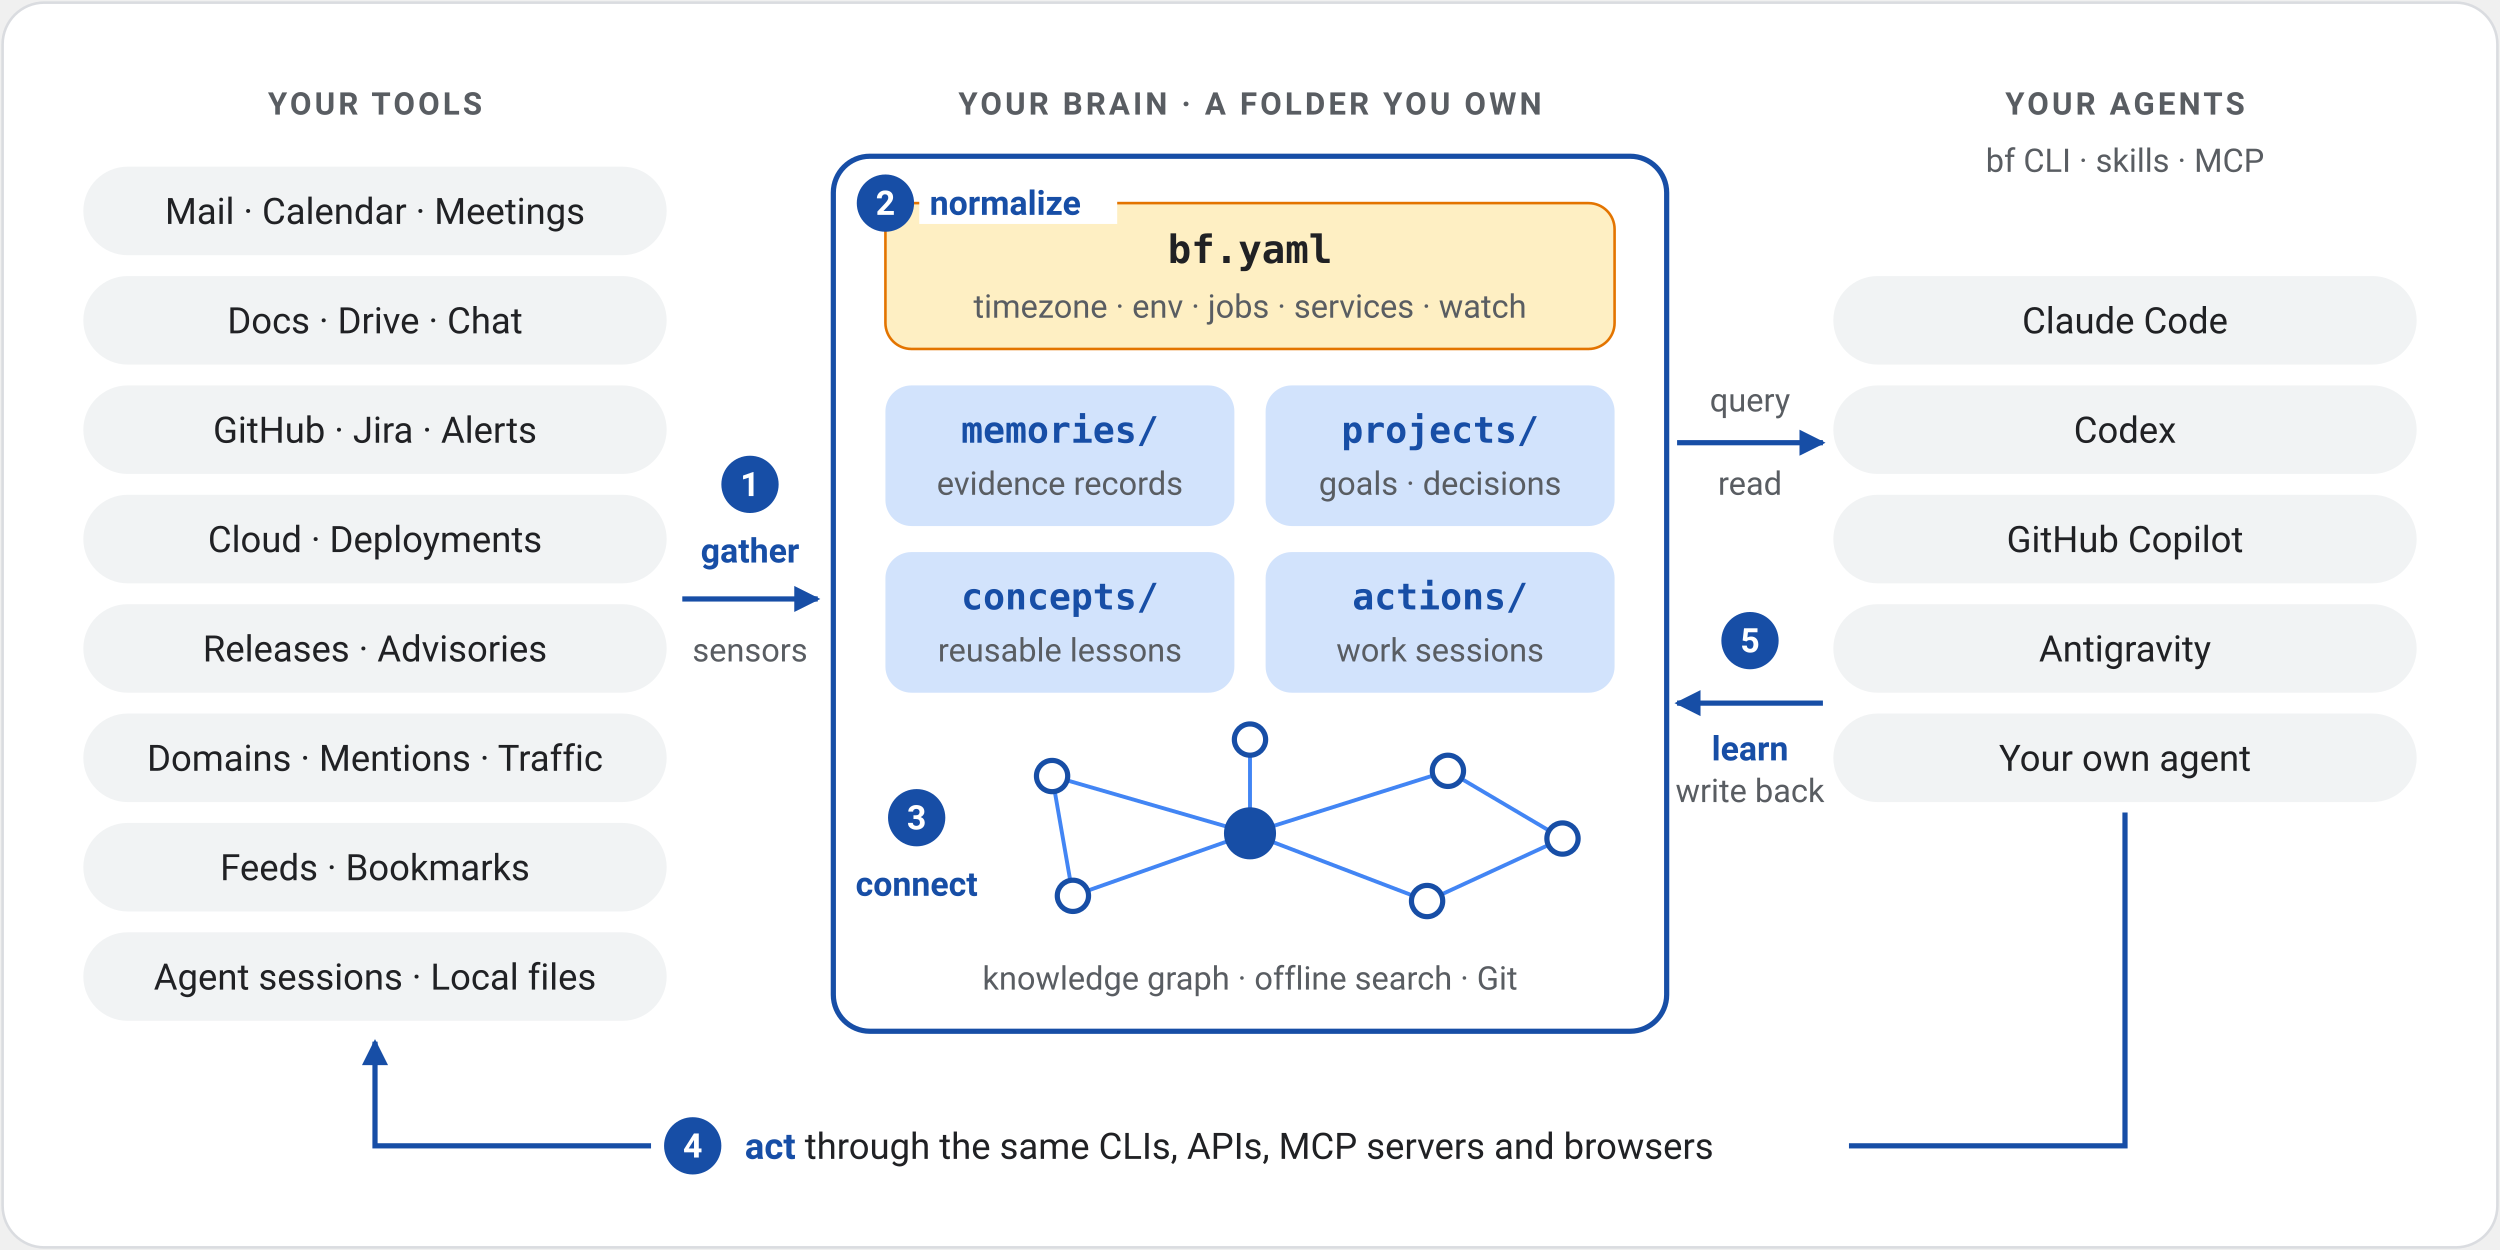
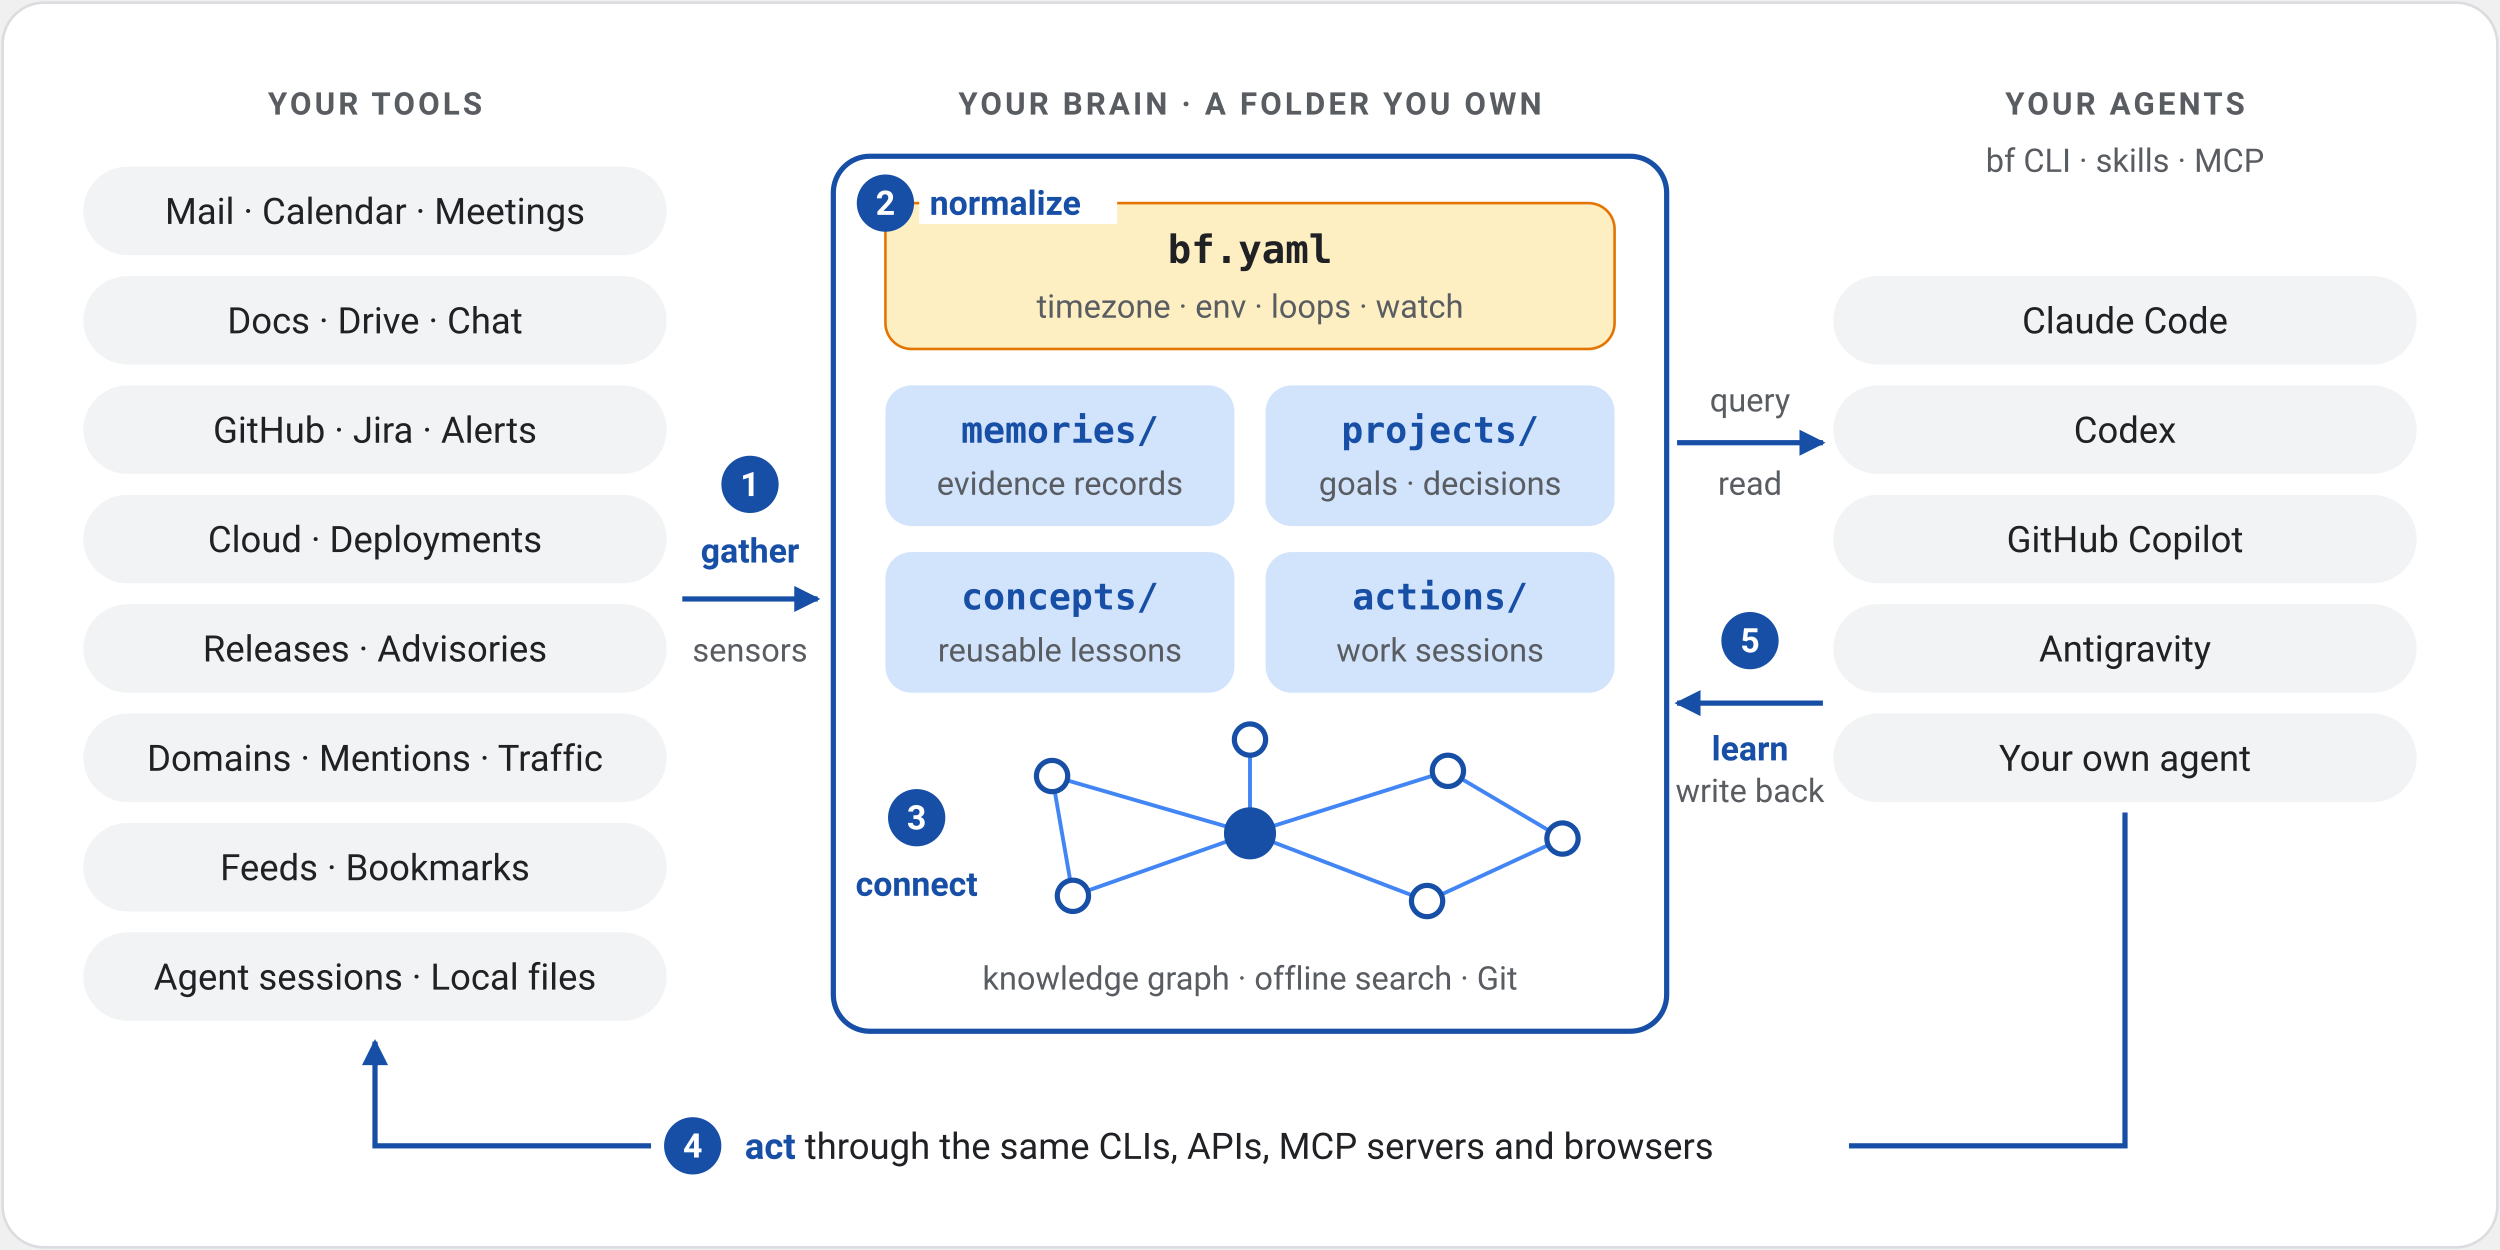
<svg xmlns="http://www.w3.org/2000/svg" width="960" height="480" viewBox="0 0 960 480" role="img" aria-labelledby="title desc">
  <defs>
    <marker id="arrow" viewBox="0 0 10 10" refX="9" refY="5" markerWidth="10" markerHeight="10" markerUnits="userSpaceOnUse" orient="auto-start-reverse">
      <path d="M0 0 L10 5 L0 10 Z" fill="#174EA6" />
    </marker>
    <style>
text { font-family: "Google Sans", "Google Sans Text", Roboto, "Segoe UI", Helvetica, Arial, sans-serif; fill: #202124; }
.code { font-family: "Google Sans Code", "JetBrains Mono", Menlo, Consolas, "DejaVu Sans Mono", monospace; }
.label { font-size: 12px; font-weight: 700; letter-spacing: 1.2px; fill: #595D62; }
.chip { fill: #F1F3F4; }
.chip-text { font-size: 14px; }
.muted { font-size: 12.5px; fill: #595D62; }
.folder { font-size: 14px; font-weight: 700; fill: #174EA6; }
.step { fill: #174EA6; }
.step-text { font-size: 13px; font-weight: 700; fill: #FFFFFF; }
.verb { font-size: 13px; font-weight: 700; fill: #174EA6; }
.flow { fill: none; stroke: #174EA6; stroke-width: 2; }
.edge { stroke: #4285F4; stroke-width: 1.5; }
</style>
  </defs>
  <rect x="1" y="1" width="958" height="478" rx="16" fill="#FFFFFF" stroke="#DADCE0" />
  <text class="label" x="144" y="44" text-anchor="middle">YOUR TOOLS</text>
  <g text-anchor="middle">
    <rect class="chip" x="32" y="64" width="224" height="34" rx="17" />
    <text class="chip-text" x="144" y="86">Mail · Calendar · Meetings</text>
    <rect class="chip" x="32" y="106" width="224" height="34" rx="17" />
    <text class="chip-text" x="144" y="128">Docs · Drive · Chat</text>
    <rect class="chip" x="32" y="148" width="224" height="34" rx="17" />
    <text class="chip-text" x="144" y="170">GitHub · Jira · Alerts</text>
    <rect class="chip" x="32" y="190" width="224" height="34" rx="17" />
    <text class="chip-text" x="144" y="212">Cloud · Deployments</text>
    <rect class="chip" x="32" y="232" width="224" height="34" rx="17" />
    <text class="chip-text" x="144" y="254">Releases · Advisories</text>
    <rect class="chip" x="32" y="274" width="224" height="34" rx="17" />
    <text class="chip-text" x="144" y="296">Domains · Mentions · Traffic</text>
    <rect class="chip" x="32" y="316" width="224" height="34" rx="17" />
    <text class="chip-text" x="144" y="338">Feeds · Bookmarks</text>
    <rect class="chip" x="32" y="358" width="224" height="34" rx="17" />
    <text class="chip-text" x="144" y="380">Agent sessions · Local files</text>
  </g>
  <circle class="step" cx="288" cy="186" r="11" />
  <text class="step-text" x="288" y="190.5" text-anchor="middle">1</text>
  <text class="verb" x="288" y="216" text-anchor="middle">gather</text>
  <line class="flow" x1="262" y1="230" x2="314" y2="230" marker-end="url(#arrow)" />
  <text class="muted" x="288" y="254" text-anchor="middle">sensors</text>
  <text class="label" x="480" y="44" text-anchor="middle">YOUR BRAIN · A FOLDER YOU OWN</text>
  <rect x="320" y="60" width="320" height="336" rx="14" fill="#FFFFFF" stroke="#174EA6" stroke-width="2" />
  <rect x="340" y="78" width="280" height="56" rx="10" fill="#FEEFC3" stroke="#E37400" />
  <text class="code" x="480" y="101" text-anchor="middle" style="font-size:15px;font-weight:700">bf.yaml</text>
-   <text class="muted" x="480" y="122" text-anchor="middle">timezone · env · jobs · services · watch</text>
+   <text class="muted" x="480" y="122" text-anchor="middle">timezone · env · loops · watch</text>
  <rect x="353" y="70" width="76" height="16" fill="#FFFFFF" />
  <text class="verb" x="357" y="82.5">normalize</text>
  <circle class="step" cx="340" cy="78" r="11" />
  <text class="step-text" x="340" y="82.5" text-anchor="middle">2</text>
  <g text-anchor="middle">
    <rect x="340" y="148" width="134" height="54" rx="10" fill="#D2E3FC" />
    <text class="code folder" x="407" y="170">memories/</text>
    <text class="muted" x="407" y="190">evidence records</text>
    <rect x="486" y="148" width="134" height="54" rx="10" fill="#D2E3FC" />
    <text class="code folder" x="553" y="170">projects/</text>
    <text class="muted" x="553" y="190">goals · decisions</text>
    <rect x="340" y="212" width="134" height="54" rx="10" fill="#D2E3FC" />
    <text class="code folder" x="407" y="234">concepts/</text>
    <text class="muted" x="407" y="254">reusable lessons</text>
    <rect x="486" y="212" width="134" height="54" rx="10" fill="#D2E3FC" />
    <text class="code folder" x="553" y="234">actions/</text>
    <text class="muted" x="553" y="254">work sessions</text>
  </g>
  <g>
    <line class="edge" x1="480" y1="320" x2="404" y2="298" />
    <line class="edge" x1="480" y1="320" x2="412" y2="344" />
    <line class="edge" x1="480" y1="320" x2="556" y2="296" />
    <line class="edge" x1="480" y1="320" x2="548" y2="346" />
    <line class="edge" x1="404" y1="298" x2="412" y2="344" />
    <line class="edge" x1="556" y1="296" x2="600" y2="322" />
    <line class="edge" x1="548" y1="346" x2="600" y2="322" />
    <line class="edge" x1="480" y1="320" x2="480" y2="284" />
    <circle cx="480" cy="320" r="10" fill="#174EA6" />
    <circle cx="404" cy="298" r="6" fill="#FFFFFF" stroke="#174EA6" stroke-width="2" />
    <circle cx="412" cy="344" r="6" fill="#FFFFFF" stroke="#174EA6" stroke-width="2" />
    <circle cx="556" cy="296" r="6" fill="#FFFFFF" stroke="#174EA6" stroke-width="2" />
    <circle cx="548" cy="346" r="6" fill="#FFFFFF" stroke="#174EA6" stroke-width="2" />
    <circle cx="600" cy="322" r="6" fill="#FFFFFF" stroke="#174EA6" stroke-width="2" />
    <circle cx="480" cy="284" r="6" fill="#FFFFFF" stroke="#174EA6" stroke-width="2" />
  </g>
  <circle class="step" cx="352" cy="314" r="11" />
  <text class="step-text" x="352" y="318.5" text-anchor="middle">3</text>
  <text class="verb" x="352" y="344" text-anchor="middle">connect</text>
  <text class="muted" x="480" y="380" text-anchor="middle">knowledge graph · offline search · Git</text>
  <line class="flow" x1="644" y1="170" x2="700" y2="170" marker-end="url(#arrow)" />
  <text class="muted" x="672" y="158" text-anchor="middle">query</text>
  <text class="muted" x="672" y="190" text-anchor="middle">read</text>
  <line class="flow" x1="700" y1="270" x2="644" y2="270" marker-end="url(#arrow)" />
  <circle class="step" cx="672" cy="246" r="11" />
  <text class="step-text" x="672" y="250.5" text-anchor="middle">5</text>
  <text class="verb" x="672" y="292" text-anchor="middle">learn</text>
  <text class="muted" x="672" y="308" text-anchor="middle">write back</text>
  <text class="label" x="816" y="44" text-anchor="middle">YOUR AGENTS</text>
  <g text-anchor="middle">
    <rect class="chip" x="704" y="106" width="224" height="34" rx="17" />
    <text class="chip-text" x="816" y="128">Claude Code</text>
    <rect class="chip" x="704" y="148" width="224" height="34" rx="17" />
    <text class="chip-text" x="816" y="170">Codex</text>
    <rect class="chip" x="704" y="190" width="224" height="34" rx="17" />
    <text class="chip-text" x="816" y="212">GitHub Copilot</text>
    <rect class="chip" x="704" y="232" width="224" height="34" rx="17" />
    <text class="chip-text" x="816" y="254">Antigravity</text>
    <rect class="chip" x="704" y="274" width="224" height="34" rx="17" />
    <text class="chip-text" x="816" y="296">Your own agent</text>
  </g>
  <text class="muted" x="816" y="66" text-anchor="middle">bf CLI · skills · MCP</text>
  <path class="flow" d="M816 312 V440 H144 V400" marker-end="url(#arrow)" />
  <rect x="250" y="428" width="460" height="24" fill="#FFFFFF" />
  <circle class="step" cx="266" cy="440" r="11" />
  <text class="step-text" x="266" y="444.5" text-anchor="middle">4</text>
  <text x="286" y="445" style="font-size:14px">
    <tspan class="verb" style="font-size:14px">act</tspan> through the same CLIs, APIs, MCP servers and browsers</text>
</svg>
